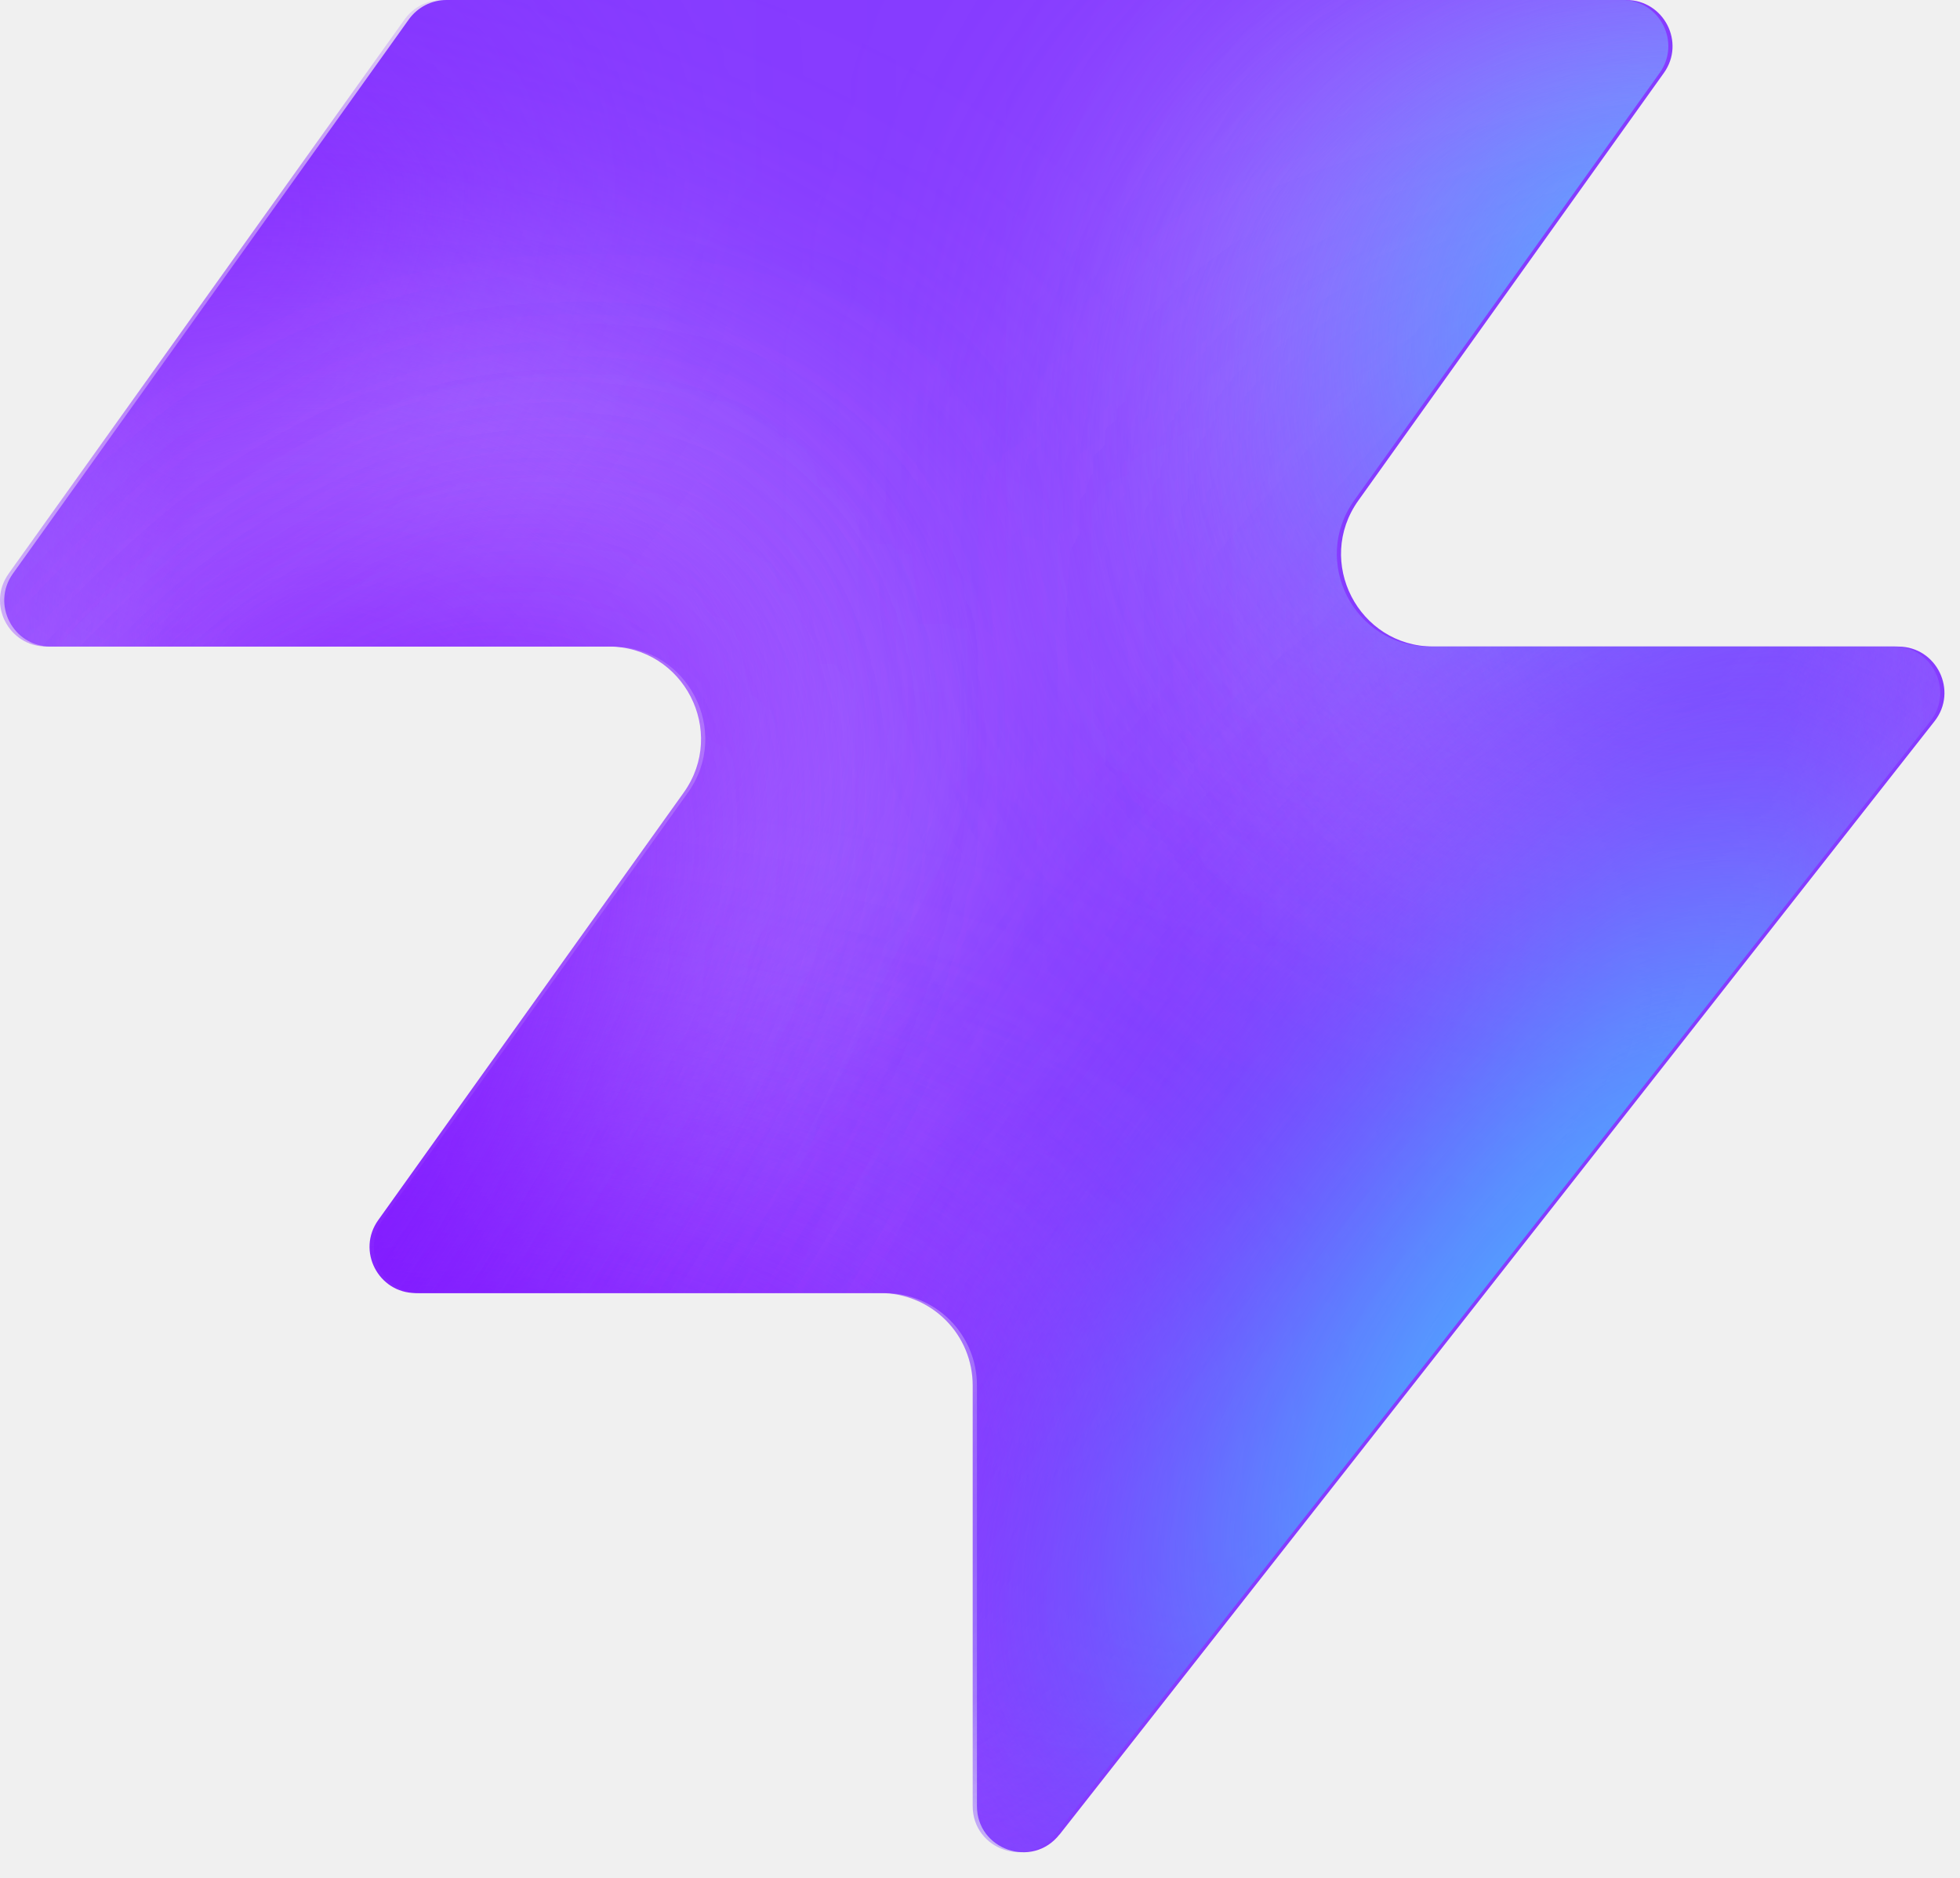
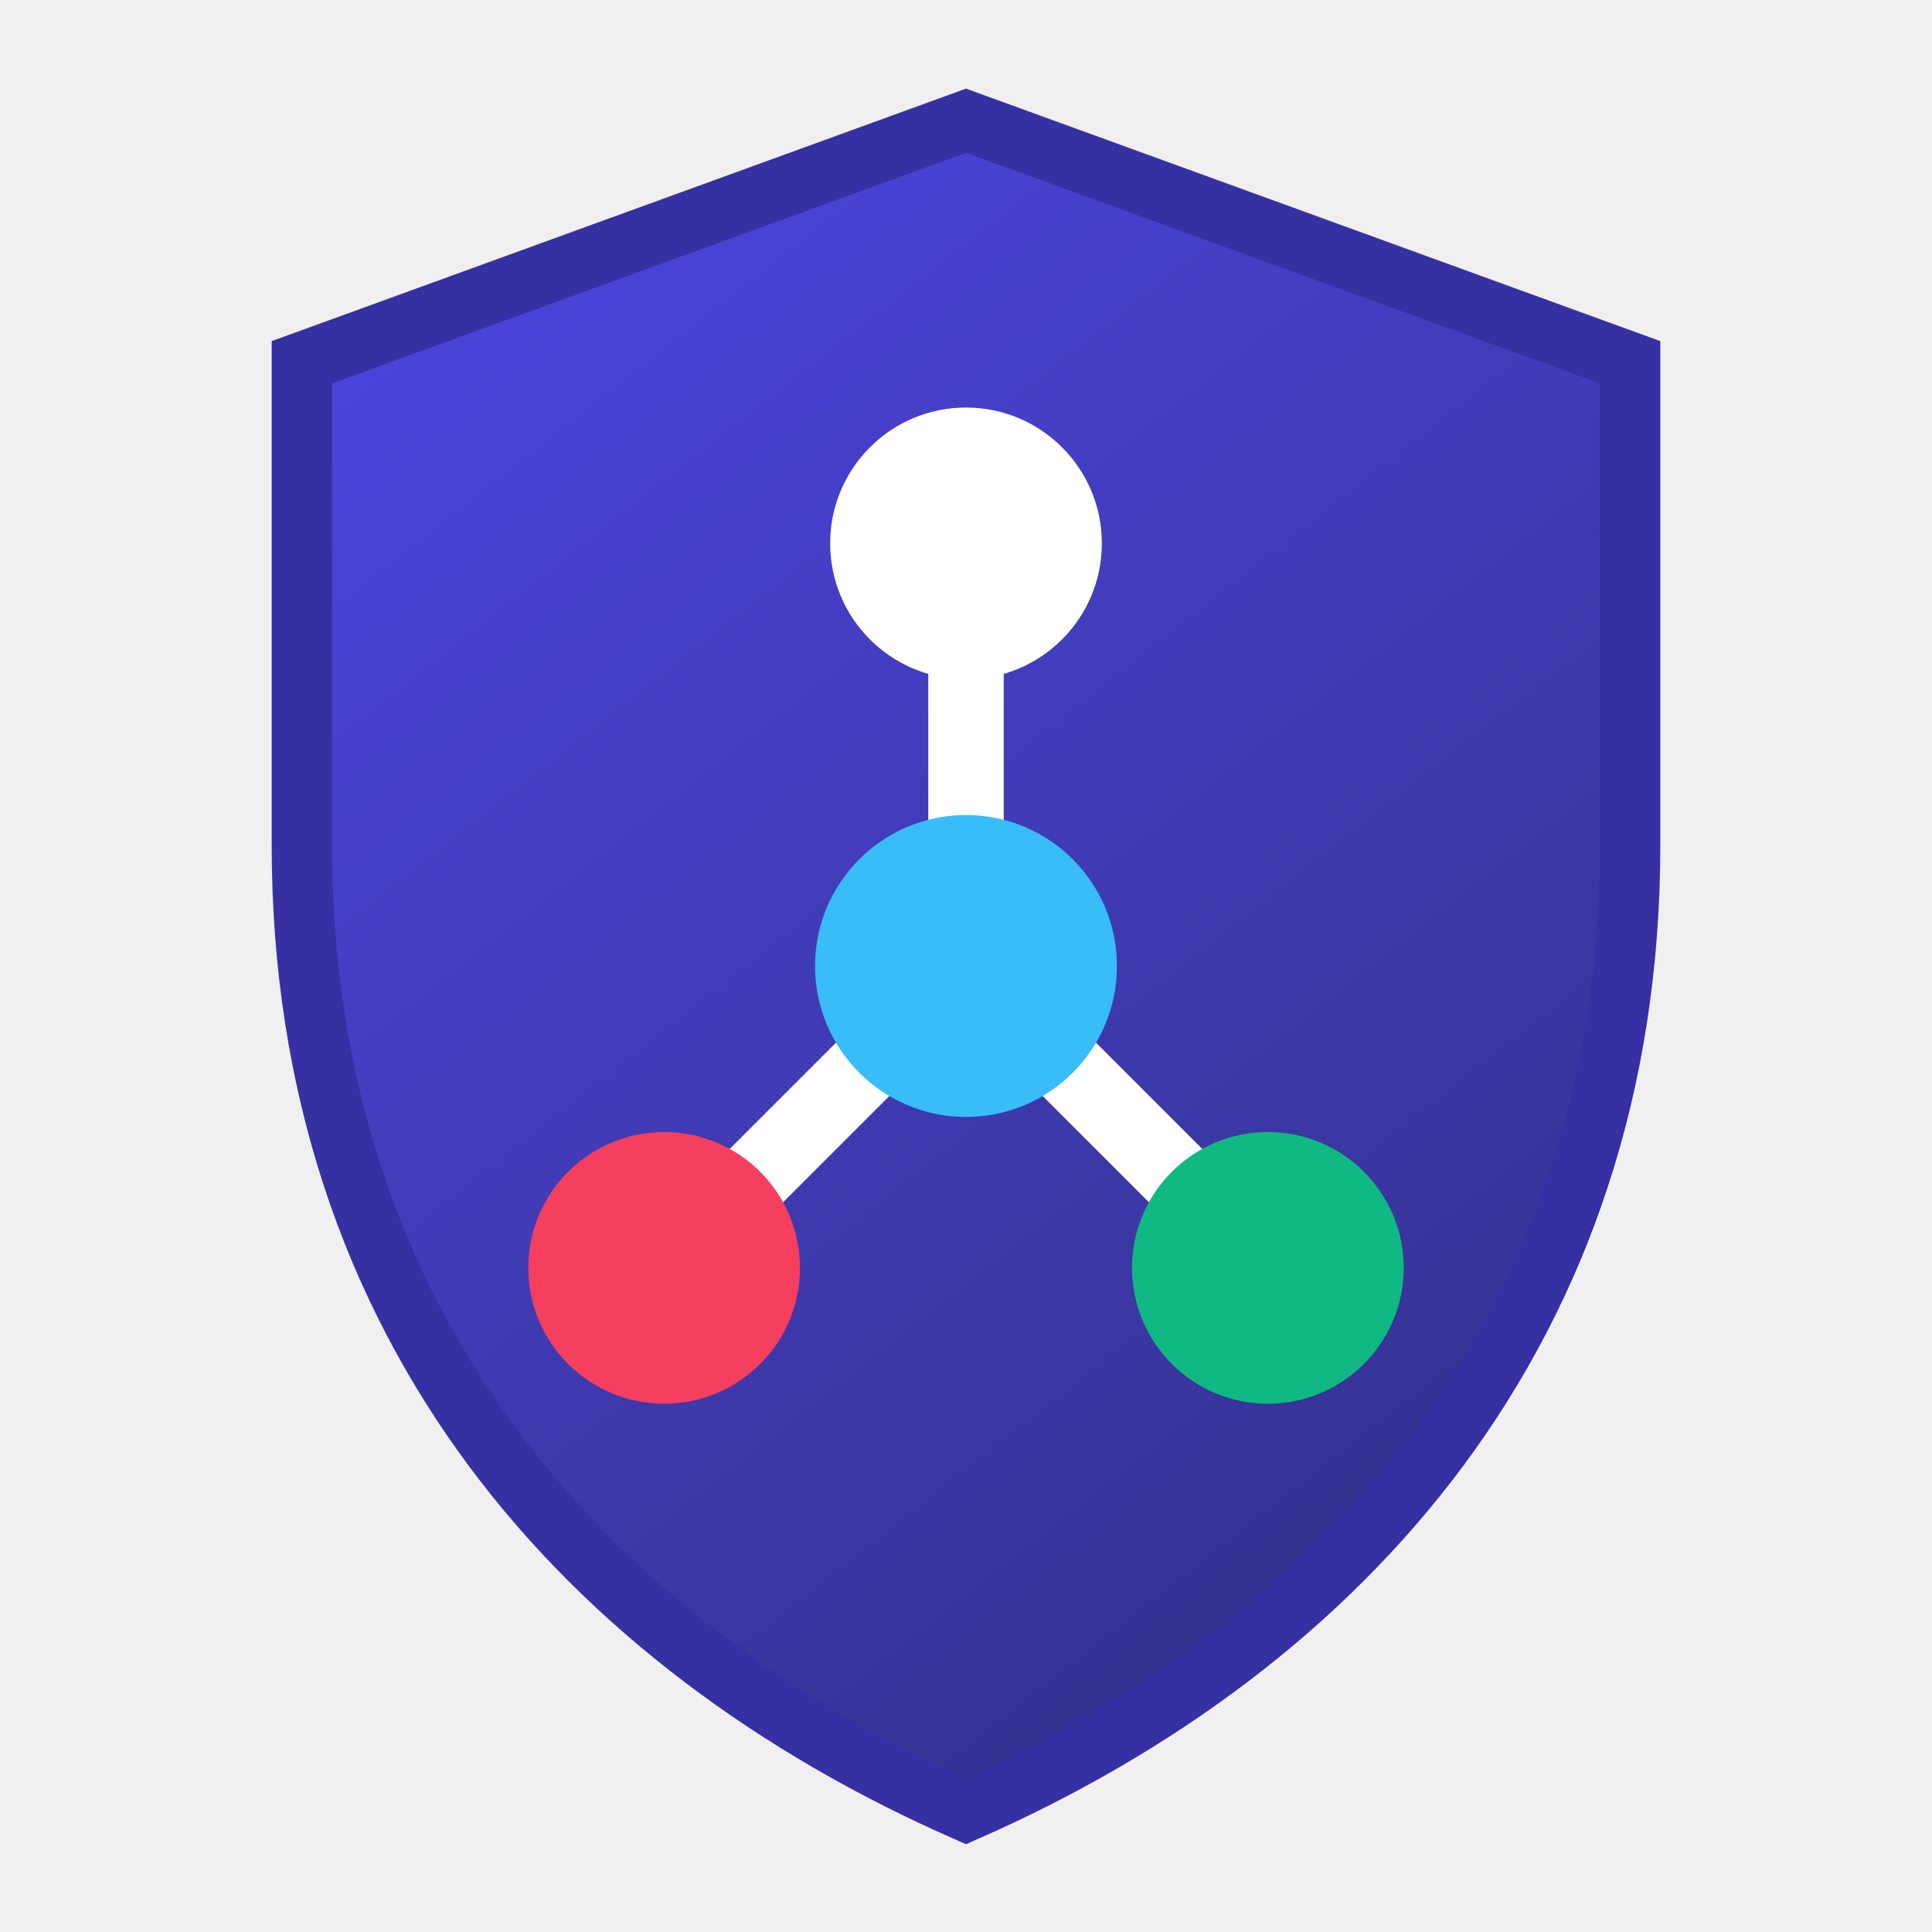
- <svg xmlns="http://www.w3.org/2000/svg" width="48" height="46" fill="none" viewBox="0 0 48 46">
-   <path fill="#863bff" d="M25.946 44.938c-.664.845-2.021.375-2.021-.698V33.937a2.26 2.26 0 0 0-2.262-2.262H10.287c-.92 0-1.456-1.04-.92-1.788l7.48-10.471c1.07-1.497 0-3.578-1.842-3.578H1.237c-.92 0-1.456-1.04-.92-1.788L10.013.474c.214-.297.556-.474.92-.474h28.894c.92 0 1.456 1.04.92 1.788l-7.48 10.471c-1.07 1.498 0 3.579 1.842 3.579h11.377c.943 0 1.473 1.088.89 1.83L25.947 44.94z" style="fill:#863bff;fill:color(display-p3 .525 .23 1);fill-opacity:1" />
-   <mask id="a" width="48" height="46" x="0" y="0" maskUnits="userSpaceOnUse" style="mask-type:alpha">
-     <path fill="#000" d="M25.842 44.938c-.664.844-2.021.375-2.021-.698V33.937a2.26 2.26 0 0 0-2.262-2.262H10.183c-.92 0-1.456-1.04-.92-1.788l7.48-10.471c1.07-1.498 0-3.579-1.842-3.579H1.133c-.92 0-1.456-1.04-.92-1.787L9.91.473c.214-.297.556-.474.92-.474h28.894c.92 0 1.456 1.04.92 1.788l-7.48 10.471c-1.07 1.498 0 3.578 1.842 3.578h11.377c.943 0 1.473 1.088.89 1.832L25.843 44.94z" style="fill:#000;fill-opacity:1" />
-   </mask>
-   <g mask="url(#a)">
-     <g filter="url(#b)">
-       <ellipse cx="5.508" cy="14.704" fill="#ede6ff" rx="5.508" ry="14.704" style="fill:#ede6ff;fill:color(display-p3 .927 .903 1);fill-opacity:1" transform="matrix(.00324 1 1 -.00324 -4.47 31.516)" />
-     </g>
-     <g filter="url(#c)">
-       <ellipse cx="10.399" cy="29.851" fill="#ede6ff" rx="10.399" ry="29.851" style="fill:#ede6ff;fill:color(display-p3 .927 .903 1);fill-opacity:1" transform="matrix(.00324 1 1 -.00324 -39.328 7.883)" />
-     </g>
-     <g filter="url(#d)">
-       <ellipse cx="5.508" cy="30.487" fill="#7e14ff" rx="5.508" ry="30.487" style="fill:#7e14ff;fill:color(display-p3 .492 .077 1);fill-opacity:1" transform="rotate(89.814 -25.913 -14.639)scale(1 -1)" />
-     </g>
-     <g filter="url(#e)">
-       <ellipse cx="5.508" cy="30.599" fill="#7e14ff" rx="5.508" ry="30.599" style="fill:#7e14ff;fill:color(display-p3 .492 .077 1);fill-opacity:1" transform="rotate(89.814 -32.644 -3.334)scale(1 -1)" />
-     </g>
-     <g filter="url(#f)">
-       <ellipse cx="5.508" cy="30.599" fill="#7e14ff" rx="5.508" ry="30.599" style="fill:#7e14ff;fill:color(display-p3 .492 .077 1);fill-opacity:1" transform="matrix(.00324 1 1 -.00324 -34.34 30.47)" />
-     </g>
-     <g filter="url(#g)">
-       <ellipse cx="14.072" cy="22.078" fill="#ede6ff" rx="14.072" ry="22.078" style="fill:#ede6ff;fill:color(display-p3 .927 .903 1);fill-opacity:1" transform="rotate(93.35 24.506 48.493)scale(-1 1)" />
-     </g>
-     <g filter="url(#h)">
-       <ellipse cx="3.47" cy="21.501" fill="#7e14ff" rx="3.47" ry="21.501" style="fill:#7e14ff;fill:color(display-p3 .492 .077 1);fill-opacity:1" transform="rotate(89.009 28.708 47.59)scale(-1 1)" />
-     </g>
-     <g filter="url(#i)">
-       <ellipse cx="3.47" cy="21.501" fill="#7e14ff" rx="3.47" ry="21.501" style="fill:#7e14ff;fill:color(display-p3 .492 .077 1);fill-opacity:1" transform="rotate(89.009 28.708 47.59)scale(-1 1)" />
-     </g>
-     <g filter="url(#j)">
-       <ellipse cx=".387" cy="8.972" fill="#7e14ff" rx="4.407" ry="29.108" style="fill:#7e14ff;fill:color(display-p3 .492 .077 1);fill-opacity:1" transform="rotate(39.51 .387 8.972)" />
-     </g>
-     <g filter="url(#k)">
-       <ellipse cx="47.523" cy="-6.092" fill="#7e14ff" rx="4.407" ry="29.108" style="fill:#7e14ff;fill:color(display-p3 .492 .077 1);fill-opacity:1" transform="rotate(37.892 47.523 -6.092)" />
-     </g>
-     <g filter="url(#l)">
-       <ellipse cx="41.412" cy="6.333" fill="#47bfff" rx="5.971" ry="9.665" style="fill:#47bfff;fill:color(display-p3 .28 .748 1);fill-opacity:1" transform="rotate(37.892 41.412 6.333)" />
-     </g>
-     <g filter="url(#m)">
-       <ellipse cx="-1.879" cy="38.332" fill="#7e14ff" rx="4.407" ry="29.108" style="fill:#7e14ff;fill:color(display-p3 .492 .077 1);fill-opacity:1" transform="rotate(37.892 -1.88 38.332)" />
-     </g>
-     <g filter="url(#n)">
-       <ellipse cx="-1.879" cy="38.332" fill="#7e14ff" rx="4.407" ry="29.108" style="fill:#7e14ff;fill:color(display-p3 .492 .077 1);fill-opacity:1" transform="rotate(37.892 -1.88 38.332)" />
-     </g>
-     <g filter="url(#o)">
-       <ellipse cx="35.651" cy="29.907" fill="#7e14ff" rx="4.407" ry="29.108" style="fill:#7e14ff;fill:color(display-p3 .492 .077 1);fill-opacity:1" transform="rotate(37.892 35.651 29.907)" />
-     </g>
-     <g filter="url(#p)">
-       <ellipse cx="38.418" cy="32.4" fill="#47bfff" rx="5.971" ry="15.297" style="fill:#47bfff;fill:color(display-p3 .28 .748 1);fill-opacity:1" transform="rotate(37.892 38.418 32.4)" />
-     </g>
-   </g>
+ <svg xmlns="http://www.w3.org/2000/svg" viewBox="0 0 64 64" fill="none">
+   <path d="M32 4L10 12V28C10 44 19.5 54.5 32 60C44.5 54.5 54 44 54 28V12L32 4Z" fill="url(#shield-grad)" stroke="#3730A3" stroke-width="2" />
+   <path d="M32 18V32M32 32L22 42M32 32L42 42" stroke="#FFFFFF" stroke-width="2.5" stroke-linecap="round" />
+   <circle cx="32" cy="18" r="4.5" fill="#FFFFFF" />
+   <circle cx="32" cy="32" r="5" fill="#38BDF8" />
+   <circle cx="22" cy="42" r="4.5" fill="#F43F5E" />
+   <circle cx="42" cy="42" r="4.5" fill="#10B981" />
  <defs>
-     <filter id="b" width="60.045" height="41.654" x="-19.77" y="16.149" color-interpolation-filters="sRGB" filterUnits="userSpaceOnUse">
-       <feFlood flood-opacity="0" result="BackgroundImageFix" />
-       <feBlend in="SourceGraphic" in2="BackgroundImageFix" result="shape" />
-       <feGaussianBlur result="effect1_foregroundBlur_2002_17158" stdDeviation="7.659" />
-     </filter>
-     <filter id="c" width="90.34" height="51.437" x="-54.613" y="-7.533" color-interpolation-filters="sRGB" filterUnits="userSpaceOnUse">
-       <feFlood flood-opacity="0" result="BackgroundImageFix" />
-       <feBlend in="SourceGraphic" in2="BackgroundImageFix" result="shape" />
-       <feGaussianBlur result="effect1_foregroundBlur_2002_17158" stdDeviation="7.659" />
-     </filter>
-     <filter id="d" width="79.355" height="29.4" x="-49.64" y="2.03" color-interpolation-filters="sRGB" filterUnits="userSpaceOnUse">
-       <feFlood flood-opacity="0" result="BackgroundImageFix" />
-       <feBlend in="SourceGraphic" in2="BackgroundImageFix" result="shape" />
-       <feGaussianBlur result="effect1_foregroundBlur_2002_17158" stdDeviation="4.596" />
-     </filter>
-     <filter id="e" width="79.579" height="29.4" x="-45.045" y="20.029" color-interpolation-filters="sRGB" filterUnits="userSpaceOnUse">
-       <feFlood flood-opacity="0" result="BackgroundImageFix" />
-       <feBlend in="SourceGraphic" in2="BackgroundImageFix" result="shape" />
-       <feGaussianBlur result="effect1_foregroundBlur_2002_17158" stdDeviation="4.596" />
-     </filter>
-     <filter id="f" width="79.579" height="29.4" x="-43.513" y="21.178" color-interpolation-filters="sRGB" filterUnits="userSpaceOnUse">
-       <feFlood flood-opacity="0" result="BackgroundImageFix" />
-       <feBlend in="SourceGraphic" in2="BackgroundImageFix" result="shape" />
-       <feGaussianBlur result="effect1_foregroundBlur_2002_17158" stdDeviation="4.596" />
-     </filter>
-     <filter id="g" width="74.749" height="58.852" x="15.756" y="-17.901" color-interpolation-filters="sRGB" filterUnits="userSpaceOnUse">
-       <feFlood flood-opacity="0" result="BackgroundImageFix" />
-       <feBlend in="SourceGraphic" in2="BackgroundImageFix" result="shape" />
-       <feGaussianBlur result="effect1_foregroundBlur_2002_17158" stdDeviation="7.659" />
-     </filter>
-     <filter id="h" width="61.377" height="25.362" x="23.548" y="2.284" color-interpolation-filters="sRGB" filterUnits="userSpaceOnUse">
-       <feFlood flood-opacity="0" result="BackgroundImageFix" />
-       <feBlend in="SourceGraphic" in2="BackgroundImageFix" result="shape" />
-       <feGaussianBlur result="effect1_foregroundBlur_2002_17158" stdDeviation="4.596" />
-     </filter>
-     <filter id="i" width="61.377" height="25.362" x="23.548" y="2.284" color-interpolation-filters="sRGB" filterUnits="userSpaceOnUse">
-       <feFlood flood-opacity="0" result="BackgroundImageFix" />
-       <feBlend in="SourceGraphic" in2="BackgroundImageFix" result="shape" />
-       <feGaussianBlur result="effect1_foregroundBlur_2002_17158" stdDeviation="4.596" />
-     </filter>
-     <filter id="j" width="56.045" height="63.649" x="-27.636" y="-22.853" color-interpolation-filters="sRGB" filterUnits="userSpaceOnUse">
-       <feFlood flood-opacity="0" result="BackgroundImageFix" />
-       <feBlend in="SourceGraphic" in2="BackgroundImageFix" result="shape" />
-       <feGaussianBlur result="effect1_foregroundBlur_2002_17158" stdDeviation="4.596" />
-     </filter>
-     <filter id="k" width="54.814" height="64.646" x="20.116" y="-38.415" color-interpolation-filters="sRGB" filterUnits="userSpaceOnUse">
-       <feFlood flood-opacity="0" result="BackgroundImageFix" />
-       <feBlend in="SourceGraphic" in2="BackgroundImageFix" result="shape" />
-       <feGaussianBlur result="effect1_foregroundBlur_2002_17158" stdDeviation="4.596" />
-     </filter>
-     <filter id="l" width="33.541" height="35.313" x="24.641" y="-11.323" color-interpolation-filters="sRGB" filterUnits="userSpaceOnUse">
-       <feFlood flood-opacity="0" result="BackgroundImageFix" />
-       <feBlend in="SourceGraphic" in2="BackgroundImageFix" result="shape" />
-       <feGaussianBlur result="effect1_foregroundBlur_2002_17158" stdDeviation="4.596" />
-     </filter>
-     <filter id="m" width="54.814" height="64.646" x="-29.286" y="6.009" color-interpolation-filters="sRGB" filterUnits="userSpaceOnUse">
-       <feFlood flood-opacity="0" result="BackgroundImageFix" />
-       <feBlend in="SourceGraphic" in2="BackgroundImageFix" result="shape" />
-       <feGaussianBlur result="effect1_foregroundBlur_2002_17158" stdDeviation="4.596" />
-     </filter>
-     <filter id="n" width="54.814" height="64.646" x="-29.286" y="6.009" color-interpolation-filters="sRGB" filterUnits="userSpaceOnUse">
-       <feFlood flood-opacity="0" result="BackgroundImageFix" />
-       <feBlend in="SourceGraphic" in2="BackgroundImageFix" result="shape" />
-       <feGaussianBlur result="effect1_foregroundBlur_2002_17158" stdDeviation="4.596" />
-     </filter>
-     <filter id="o" width="54.814" height="64.646" x="8.244" y="-2.416" color-interpolation-filters="sRGB" filterUnits="userSpaceOnUse">
-       <feFlood flood-opacity="0" result="BackgroundImageFix" />
-       <feBlend in="SourceGraphic" in2="BackgroundImageFix" result="shape" />
-       <feGaussianBlur result="effect1_foregroundBlur_2002_17158" stdDeviation="4.596" />
-     </filter>
-     <filter id="p" width="39.409" height="43.623" x="18.713" y="10.588" color-interpolation-filters="sRGB" filterUnits="userSpaceOnUse">
-       <feFlood flood-opacity="0" result="BackgroundImageFix" />
-       <feBlend in="SourceGraphic" in2="BackgroundImageFix" result="shape" />
-       <feGaussianBlur result="effect1_foregroundBlur_2002_17158" stdDeviation="4.596" />
-     </filter>
+     <linearGradient id="shield-grad" x1="10" y1="4" x2="54" y2="60" gradientUnits="userSpaceOnUse">
+       <stop stop-color="#4F46E5" />
+       <stop offset="1" stop-color="#312E81" />
+     </linearGradient>
  </defs>
</svg>
